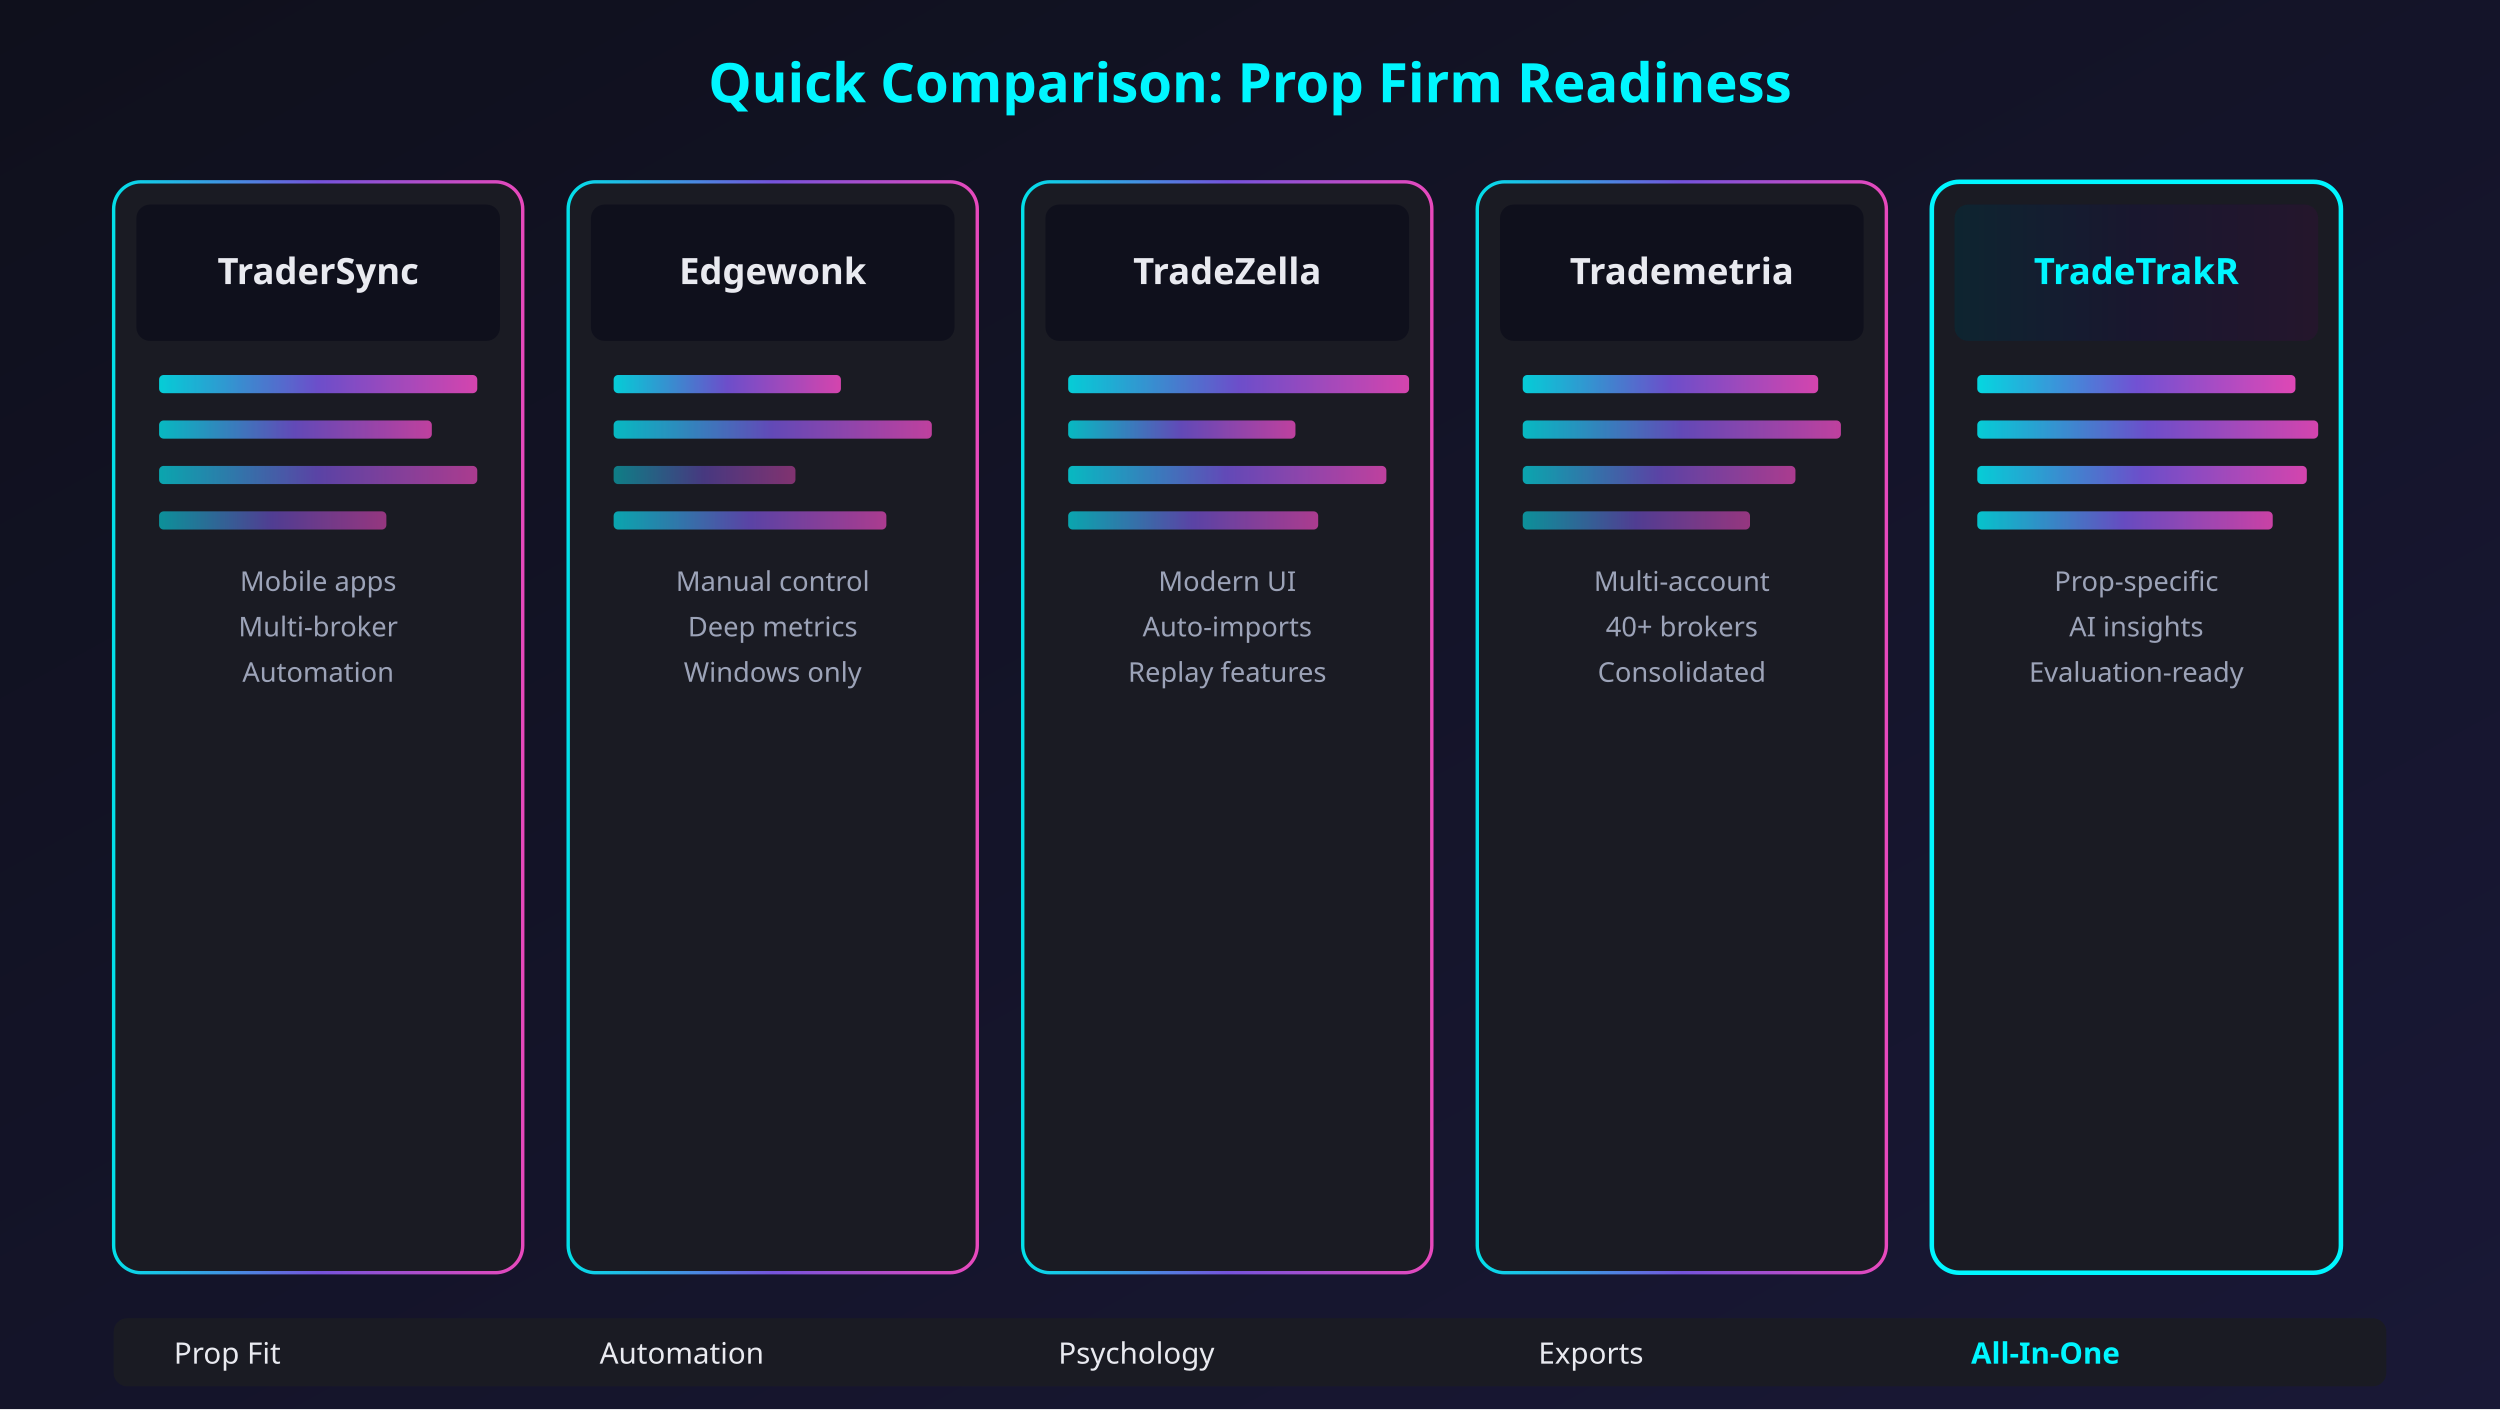
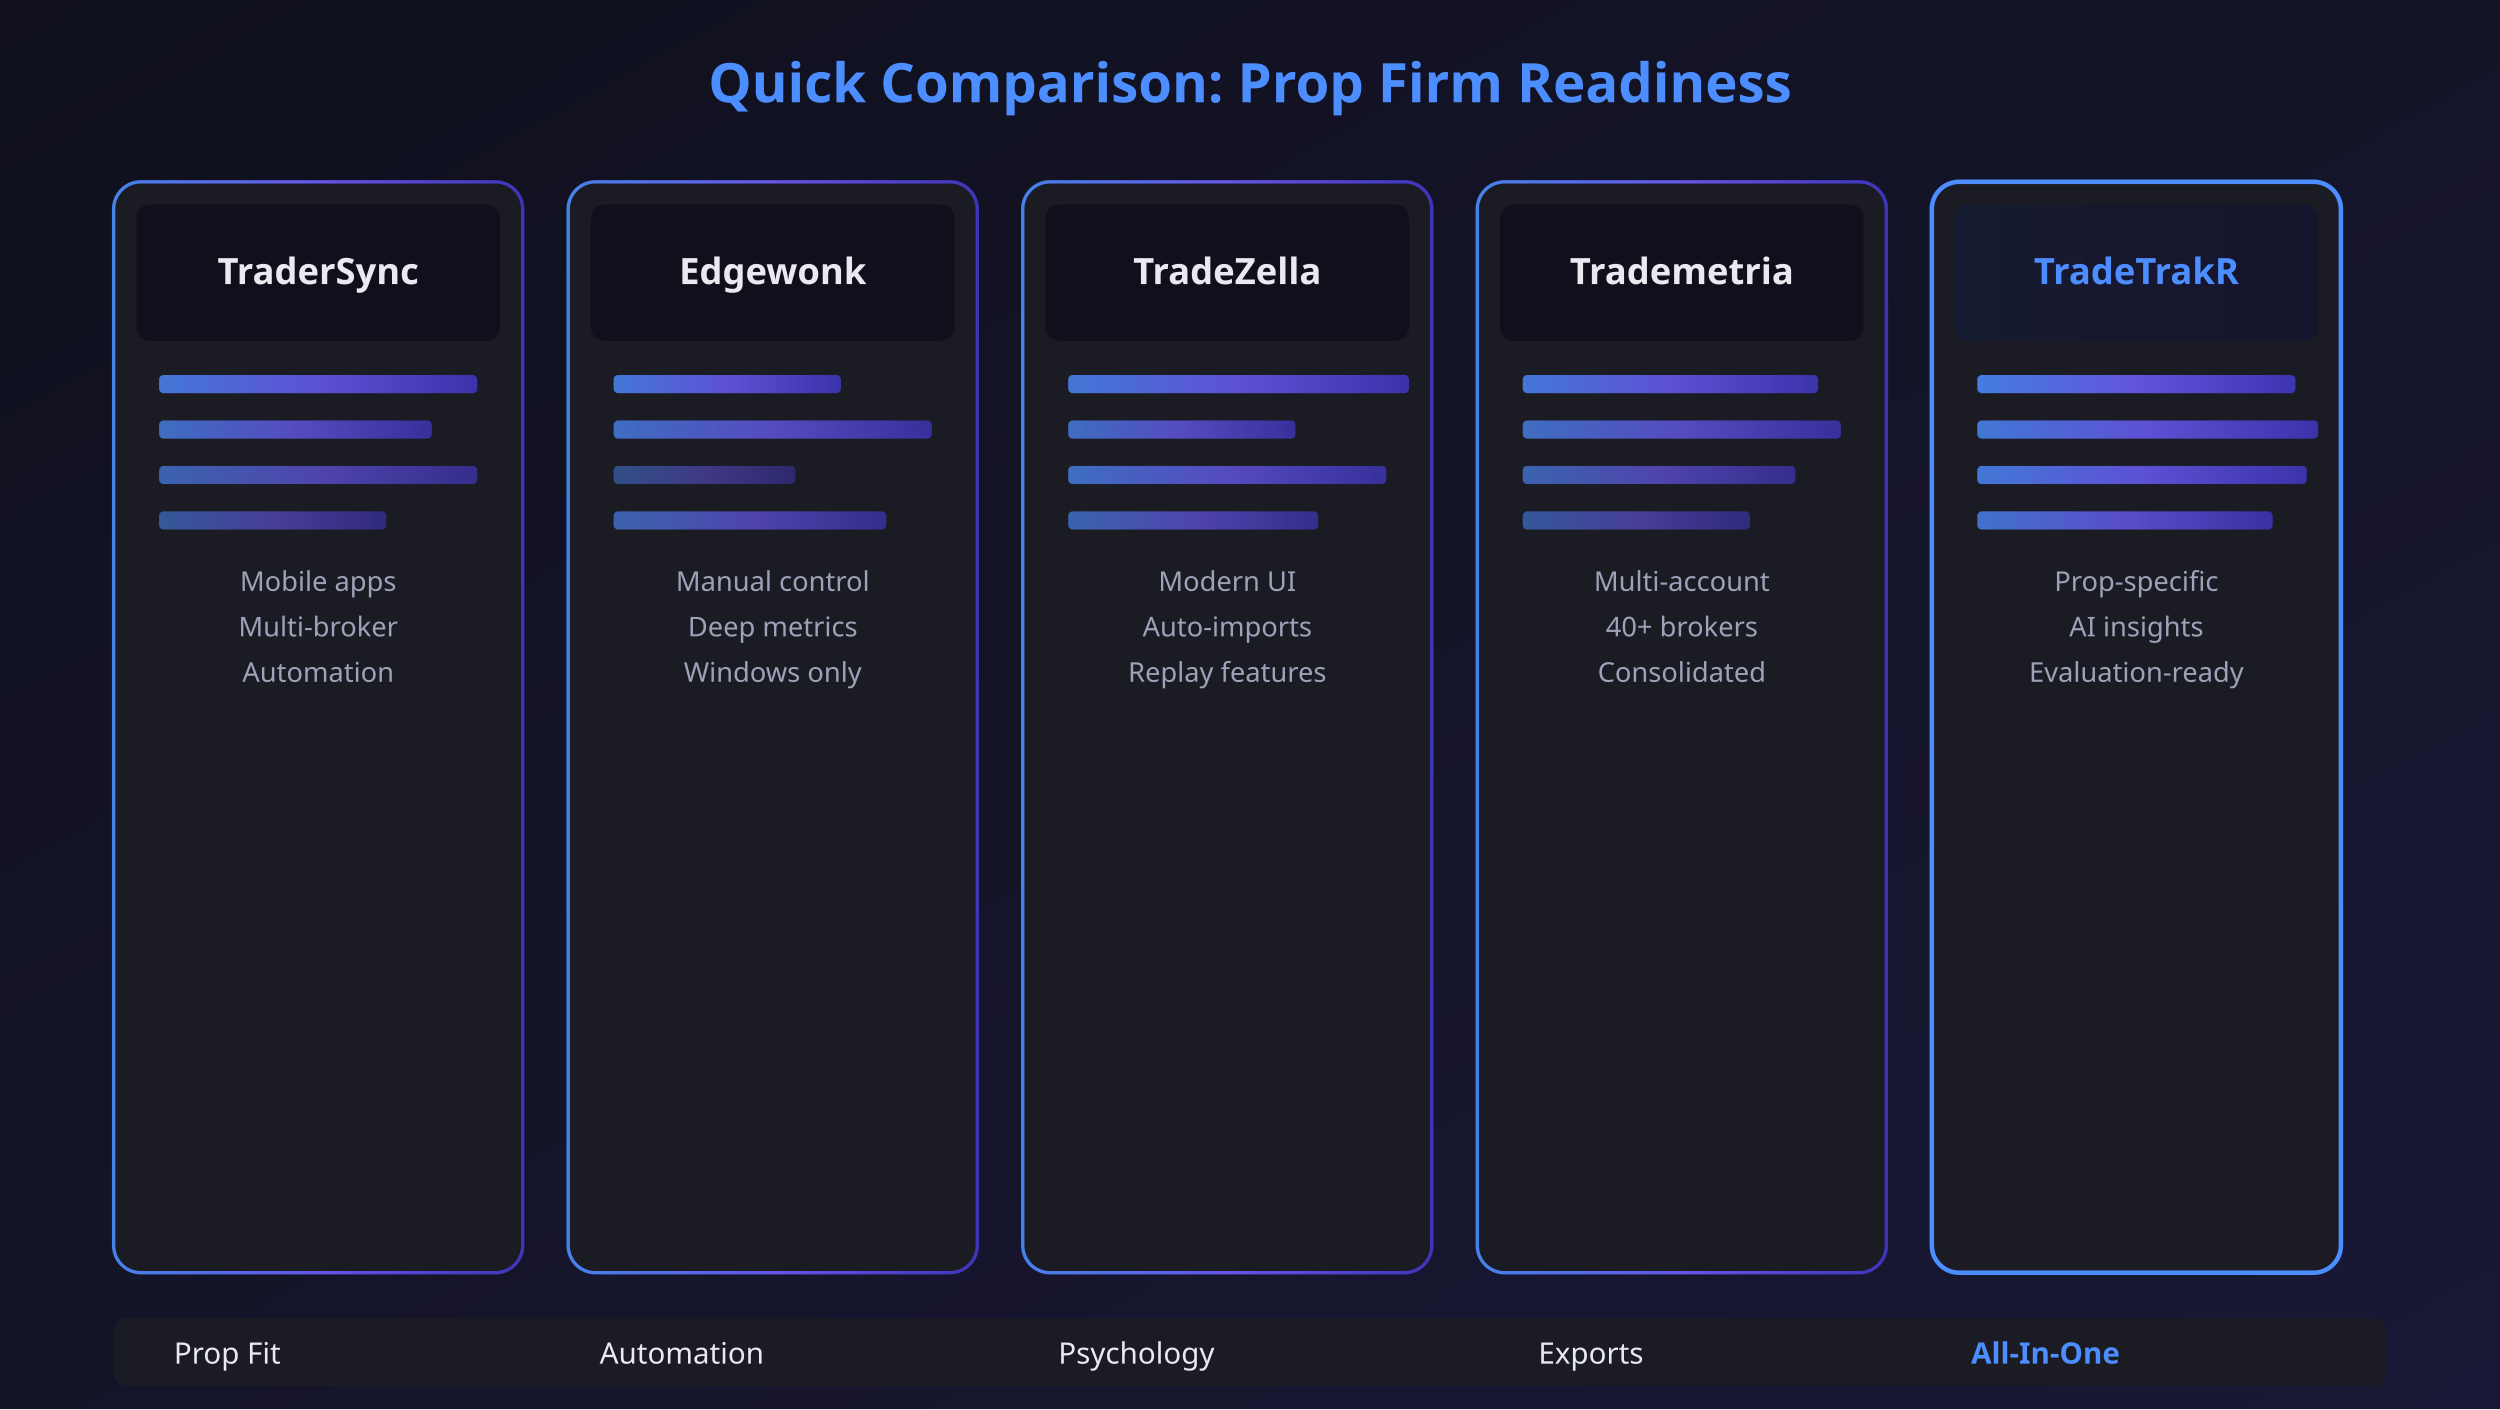
<svg xmlns="http://www.w3.org/2000/svg" viewBox="0 0 1100 620">
  <defs>
    <linearGradient id="comp-bg" x1="0%" y1="0%" x2="100%" y2="100%">
      <stop offset="0%" style="stop-color:#0f101c;stop-opacity:1" />
      <stop offset="100%" style="stop-color:#191836;stop-opacity:1" />
    </linearGradient>
    <linearGradient id="comp-accent" x1="0%" y1="0%" x2="100%" y2="0%">
-       <stop offset="0%" style="stop-color:#00f6ff;stop-opacity:0.9" />
-       <stop offset="50%" style="stop-color:#7f5af0;stop-opacity:0.9" />
-       <stop offset="100%" style="stop-color:#ff4ecd;stop-opacity:0.9" />
+       <stop offset="0%" style="stop-color:#4c8dff;stop-opacity:0.9" />
+       <stop offset="50%" style="stop-color:#6d5dfc;stop-opacity:0.9" />
+       <stop offset="100%" style="stop-color:#4338ca;stop-opacity:0.9" />
    </linearGradient>
  </defs>
  <rect width="1100" height="620" fill="url(#comp-bg)" />
-   <text x="550" y="45" fill="#00f6ff" font-family="system-ui, sans-serif" font-size="24" font-weight="700" text-anchor="middle">Quick Comparison: Prop Firm Readiness</text>
+   <text x="550" y="45" fill="#4c8dff" font-family="system-ui, sans-serif" font-size="24" font-weight="700" text-anchor="middle">Quick Comparison: Prop Firm Readiness</text>
  <g transform="translate(50, 80)">
    <rect x="0" y="0" width="180" height="480" rx="12" fill="#1a1b23" stroke="url(#comp-accent)" stroke-width="1.5" />
    <rect x="10" y="10" width="160" height="60" rx="6" fill="#0f101c" />
    <text x="90" y="45" fill="#e9eaf0" font-family="system-ui, sans-serif" font-size="16" font-weight="700" text-anchor="middle">TraderSync</text>
    <rect x="20" y="85" width="140" height="8" rx="2" fill="url(#comp-accent)" opacity="0.9" />
    <rect x="20" y="105" width="120" height="8" rx="2" fill="url(#comp-accent)" opacity="0.8" />
    <rect x="20" y="125" width="140" height="8" rx="2" fill="url(#comp-accent)" opacity="0.7" />
    <rect x="20" y="145" width="100" height="8" rx="2" fill="url(#comp-accent)" opacity="0.6" />
    <text x="90" y="180" fill="#9ca3b8" font-family="system-ui, sans-serif" font-size="12" text-anchor="middle">Mobile apps</text>
    <text x="90" y="200" fill="#9ca3b8" font-family="system-ui, sans-serif" font-size="12" text-anchor="middle">Multi-broker</text>
    <text x="90" y="220" fill="#9ca3b8" font-family="system-ui, sans-serif" font-size="12" text-anchor="middle">Automation</text>
  </g>
  <g transform="translate(250, 80)">
    <rect x="0" y="0" width="180" height="480" rx="12" fill="#1a1b23" stroke="url(#comp-accent)" stroke-width="1.5" />
    <rect x="10" y="10" width="160" height="60" rx="6" fill="#0f101c" />
    <text x="90" y="45" fill="#e9eaf0" font-family="system-ui, sans-serif" font-size="16" font-weight="700" text-anchor="middle">Edgewonk</text>
    <rect x="20" y="85" width="100" height="8" rx="2" fill="url(#comp-accent)" opacity="0.9" />
    <rect x="20" y="105" width="140" height="8" rx="2" fill="url(#comp-accent)" opacity="0.8" />
    <rect x="20" y="125" width="80" height="8" rx="2" fill="url(#comp-accent)" opacity="0.5" />
    <rect x="20" y="145" width="120" height="8" rx="2" fill="url(#comp-accent)" opacity="0.7" />
    <text x="90" y="180" fill="#9ca3b8" font-family="system-ui, sans-serif" font-size="12" text-anchor="middle">Manual control</text>
    <text x="90" y="200" fill="#9ca3b8" font-family="system-ui, sans-serif" font-size="12" text-anchor="middle">Deep metrics</text>
    <text x="90" y="220" fill="#9ca3b8" font-family="system-ui, sans-serif" font-size="12" text-anchor="middle">Windows only</text>
  </g>
  <g transform="translate(450, 80)">
    <rect x="0" y="0" width="180" height="480" rx="12" fill="#1a1b23" stroke="url(#comp-accent)" stroke-width="1.5" />
    <rect x="10" y="10" width="160" height="60" rx="6" fill="#0f101c" />
    <text x="90" y="45" fill="#e9eaf0" font-family="system-ui, sans-serif" font-size="16" font-weight="700" text-anchor="middle">TradeZella</text>
    <rect x="20" y="85" width="150" height="8" rx="2" fill="url(#comp-accent)" opacity="0.9" />
    <rect x="20" y="105" width="100" height="8" rx="2" fill="url(#comp-accent)" opacity="0.8" />
    <rect x="20" y="125" width="140" height="8" rx="2" fill="url(#comp-accent)" opacity="0.8" />
    <rect x="20" y="145" width="110" height="8" rx="2" fill="url(#comp-accent)" opacity="0.7" />
    <text x="90" y="180" fill="#9ca3b8" font-family="system-ui, sans-serif" font-size="12" text-anchor="middle">Modern UI</text>
    <text x="90" y="200" fill="#9ca3b8" font-family="system-ui, sans-serif" font-size="12" text-anchor="middle">Auto-imports</text>
    <text x="90" y="220" fill="#9ca3b8" font-family="system-ui, sans-serif" font-size="12" text-anchor="middle">Replay features</text>
  </g>
  <g transform="translate(650, 80)">
    <rect x="0" y="0" width="180" height="480" rx="12" fill="#1a1b23" stroke="url(#comp-accent)" stroke-width="1.5" />
    <rect x="10" y="10" width="160" height="60" rx="6" fill="#0f101c" />
    <text x="90" y="45" fill="#e9eaf0" font-family="system-ui, sans-serif" font-size="16" font-weight="700" text-anchor="middle">Trademetria</text>
    <rect x="20" y="85" width="130" height="8" rx="2" fill="url(#comp-accent)" opacity="0.9" />
    <rect x="20" y="105" width="140" height="8" rx="2" fill="url(#comp-accent)" opacity="0.8" />
    <rect x="20" y="125" width="120" height="8" rx="2" fill="url(#comp-accent)" opacity="0.7" />
    <rect x="20" y="145" width="100" height="8" rx="2" fill="url(#comp-accent)" opacity="0.6" />
    <text x="90" y="180" fill="#9ca3b8" font-family="system-ui, sans-serif" font-size="12" text-anchor="middle">Multi-account</text>
    <text x="90" y="200" fill="#9ca3b8" font-family="system-ui, sans-serif" font-size="12" text-anchor="middle">40+ brokers</text>
    <text x="90" y="220" fill="#9ca3b8" font-family="system-ui, sans-serif" font-size="12" text-anchor="middle">Consolidated</text>
  </g>
  <g transform="translate(850, 80)">
-     <rect x="0" y="0" width="180" height="480" rx="12" fill="#1a1b23" stroke="#00f6ff" stroke-width="2" />
+     <rect x="0" y="0" width="180" height="480" rx="12" fill="#1a1b23" stroke="#4c8dff" stroke-width="2" />
    <rect x="10" y="10" width="160" height="60" rx="6" fill="#0f101c" />
    <rect x="10" y="10" width="160" height="60" rx="6" fill="url(#comp-accent)" opacity="0.1" />
-     <text x="90" y="45" fill="#00f6ff" font-family="system-ui, sans-serif" font-size="16" font-weight="700" text-anchor="middle">TradeTrakR</text>
+     <text x="90" y="45" fill="#4c8dff" font-family="system-ui, sans-serif" font-size="16" font-weight="700" text-anchor="middle">TradeTrakR</text>
    <rect x="20" y="85" width="140" height="8" rx="2" fill="url(#comp-accent)" opacity="0.95" />
    <rect x="20" y="105" width="150" height="8" rx="2" fill="url(#comp-accent)" opacity="0.9" />
    <rect x="20" y="125" width="145" height="8" rx="2" fill="url(#comp-accent)" opacity="0.9" />
    <rect x="20" y="145" width="130" height="8" rx="2" fill="url(#comp-accent)" opacity="0.85" />
    <text x="90" y="180" fill="#9ca3b8" font-family="system-ui, sans-serif" font-size="12" text-anchor="middle">Prop-specific</text>
    <text x="90" y="200" fill="#9ca3b8" font-family="system-ui, sans-serif" font-size="12" text-anchor="middle">AI insights</text>
    <text x="90" y="220" fill="#9ca3b8" font-family="system-ui, sans-serif" font-size="12" text-anchor="middle">Evaluation-ready</text>
  </g>
  <rect x="50" y="580" width="1000" height="30" rx="6" fill="#1a1b23" />
  <text x="100" y="600" fill="#e9eaf0" font-family="system-ui, sans-serif" font-size="13" text-anchor="middle">Prop Fit</text>
  <text x="300" y="600" fill="#e9eaf0" font-family="system-ui, sans-serif" font-size="13" text-anchor="middle">Automation</text>
  <text x="500" y="600" fill="#e9eaf0" font-family="system-ui, sans-serif" font-size="13" text-anchor="middle">Psychology</text>
  <text x="700" y="600" fill="#e9eaf0" font-family="system-ui, sans-serif" font-size="13" text-anchor="middle">Exports</text>
-   <text x="900" y="600" fill="#00f6ff" font-family="system-ui, sans-serif" font-size="13" font-weight="600" text-anchor="middle">All-In-One</text>
+   <text x="900" y="600" fill="#4c8dff" font-family="system-ui, sans-serif" font-size="13" font-weight="600" text-anchor="middle">All-In-One</text>
</svg>
